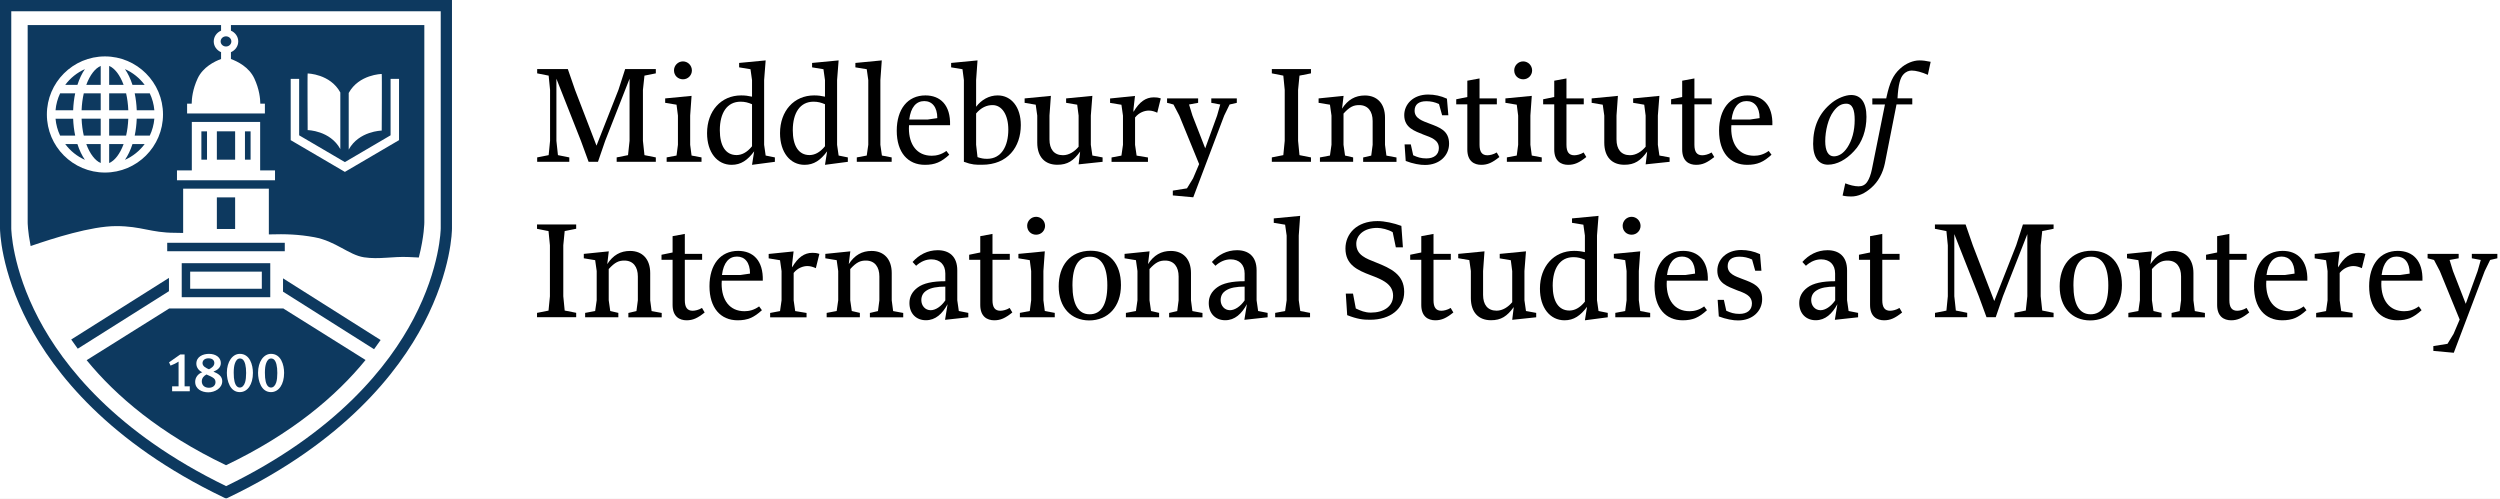
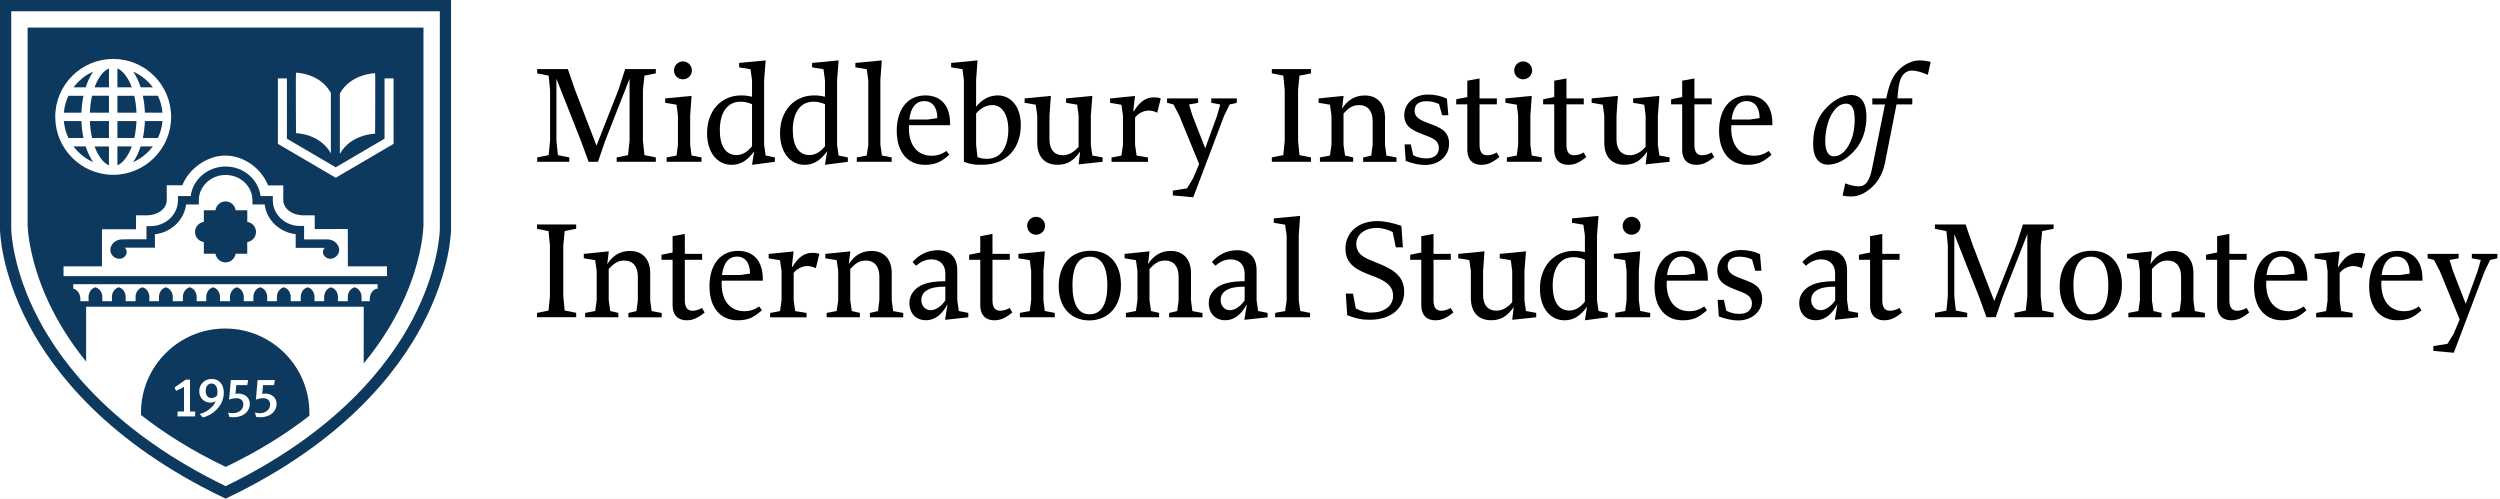
<svg xmlns="http://www.w3.org/2000/svg" width="361" height="72" viewBox="0 0 361 72" fill="none">
  <g id="miis-logo">
    <rect width="361" height="72" fill="white" />
-     <g id="Group 3">
-       <g id="Group">
-         <g id="Group 68">
-           <mask id="mask0" mask-type="alpha" maskUnits="userSpaceOnUse" x="0" y="0" width="66" height="72">
-             <path id="Clip 67" fill-rule="evenodd" clip-rule="evenodd" d="M0 0H65.267V72H0V0Z" fill="white" />
-           </mask>
-           <g mask="url(#mask0)">
-             <path id="Fill 66" fill-rule="evenodd" clip-rule="evenodd" d="M1.627 1.627V32.982C1.627 33.035 1.702 38.662 5.586 46.04C9.147 52.809 16.731 62.47 32.652 70.196C48.585 62.468 56.159 52.806 59.709 46.038C63.581 38.662 63.641 33.036 63.641 32.981V1.627H1.627ZM32.652 72L32.3 71.831C15.682 63.861 7.791 53.766 4.095 46.701C0.062 38.989 0 33.225 0 32.984V0H65.267V32.982C65.267 33.222 65.222 38.986 61.201 46.698C57.517 53.762 49.634 63.857 33.003 71.831L32.652 72Z" fill="#0D395F" />
-           </g>
-         </g>
-         <path id="Fill 69" fill-rule="evenodd" clip-rule="evenodd" d="M20.892 12.258C20.157 11.273 19.181 10.482 18.046 9.98C18.48 10.608 18.846 11.38 19.129 12.258H20.892Z" fill="#0D395F" />
-         <path id="Fill 71" fill-rule="evenodd" clip-rule="evenodd" d="M15.763 9.518V12.258H17.849C17.323 10.824 16.558 9.852 15.763 9.518Z" fill="#0D395F" />
-         <path id="Fill 73" fill-rule="evenodd" clip-rule="evenodd" d="M11.782 15.921H14.544V13.478H12.098C11.928 14.214 11.817 15.033 11.782 15.921Z" fill="#0D395F" />
-         <path id="Fill 75" fill-rule="evenodd" clip-rule="evenodd" d="M12.458 12.258H14.544V9.518C13.75 9.853 12.985 10.825 12.458 12.258Z" fill="#0D395F" />
-         <path id="Fill 77" fill-rule="evenodd" clip-rule="evenodd" d="M12.098 19.584H14.544V17.14H11.782C11.817 18.028 11.928 18.847 12.098 19.584Z" fill="#0D395F" />
-         <path id="Fill 79" fill-rule="evenodd" clip-rule="evenodd" d="M14.544 23.543V20.804H12.458C12.985 22.237 13.75 23.209 14.544 23.543Z" fill="#0D395F" />
-         <path id="Fill 81" fill-rule="evenodd" clip-rule="evenodd" d="M10.562 17.141H8.02C8.094 18.009 8.325 18.83 8.682 19.584H10.857C10.696 18.82 10.595 18.001 10.562 17.141Z" fill="#0D395F" />
-         <path id="Fill 83" fill-rule="evenodd" clip-rule="evenodd" d="M18.209 13.478H15.764V15.92H18.526C18.49 15.034 18.38 14.215 18.209 13.478Z" fill="#0D395F" />
-         <path id="Fill 85" fill-rule="evenodd" clip-rule="evenodd" d="M10.856 13.478H8.682C8.325 14.23 8.093 15.053 8.02 15.92H10.563C10.595 15.061 10.695 14.242 10.856 13.478Z" fill="#0D395F" />
-         <path id="Fill 87" fill-rule="evenodd" clip-rule="evenodd" d="M9.417 20.804C10.15 21.787 11.127 22.577 12.262 23.08C11.827 22.452 11.461 21.68 11.178 20.804H9.417Z" fill="#0D395F" />
-         <path id="Fill 89" fill-rule="evenodd" clip-rule="evenodd" d="M19.745 15.921H22.288C22.214 15.053 21.983 14.231 21.626 13.478H19.451C19.612 14.241 19.712 15.06 19.745 15.921Z" fill="#0D395F" />
-         <path id="Fill 91" fill-rule="evenodd" clip-rule="evenodd" d="M12.261 9.981C11.127 10.484 10.15 11.274 9.416 12.258H11.179C11.461 11.38 11.827 10.61 12.261 9.981Z" fill="#0D395F" />
-         <path id="Fill 93" fill-rule="evenodd" clip-rule="evenodd" d="M19.45 19.584H21.626C21.982 18.831 22.215 18.009 22.288 17.14H19.745C19.711 18.001 19.611 18.82 19.45 19.584Z" fill="#0D395F" />
-         <path id="Fill 95" fill-rule="evenodd" clip-rule="evenodd" d="M57.62 20.237L49.801 24.822L41.977 20.237V11.384H43.197V19.538L49.801 23.408L56.4 19.538V11.384H57.62V20.237ZM44.427 10.61C44.427 10.61 47.681 10.663 49.143 13.354V21.53C47.681 18.839 44.427 18.787 44.427 18.787C44.427 18.787 44.381 10.557 44.427 10.61ZM50.354 13.424C51.831 10.734 55.12 10.681 55.12 10.681C55.168 10.628 55.12 18.857 55.12 18.857C55.12 18.857 51.831 18.909 50.354 21.6V13.424ZM39.712 26.028H25.556V24.605H27.699V17.609H37.566V24.605H39.712V26.028ZM15.154 24.916C10.53 24.916 6.769 21.154 6.769 16.531C6.769 11.907 10.53 8.145 15.154 8.145C19.777 8.145 23.539 11.907 23.539 16.531C23.539 21.154 19.777 24.916 15.154 24.916ZM33.346 3.615V4.427C33.965 4.694 34.403 5.284 34.403 5.982C34.403 6.677 33.965 7.269 33.346 7.534V8.521C34.277 8.862 35.96 9.677 36.728 11.335C37.448 12.886 37.58 14.229 37.588 14.965H38.251V16.388H27.017V14.965H27.68C27.687 14.229 27.818 12.886 28.538 11.335C29.307 9.681 30.989 8.862 31.922 8.52V7.533C31.301 7.268 30.864 6.677 30.864 5.982C30.864 5.284 31.301 4.695 31.922 4.428V3.615H3.995V32.113C3.995 32.113 4 33.395 4.424 35.529C4.472 35.512 4.522 35.495 4.571 35.478C7.625 34.436 13.135 32.649 16.783 32.649C20.432 32.649 21.771 33.617 25.273 33.617C25.675 33.617 26.064 33.625 26.447 33.64V27.24H38.821V33.849C41.299 33.774 43.145 33.847 45.377 34.25C48.468 34.809 50.367 36.819 52.563 37.154C54.76 37.489 56.695 37.005 59.042 37.117C59.646 37.145 60.086 37.166 60.477 37.185C61.27 34.073 61.273 32.113 61.273 32.113V3.615H33.346Z" fill="#0D395F" />
-         <path id="Fill 97" fill-rule="evenodd" clip-rule="evenodd" d="M18.526 17.141H15.763V19.584H18.209C18.38 18.847 18.49 18.028 18.526 17.141Z" fill="#0D395F" />
-         <path id="Fill 99" fill-rule="evenodd" clip-rule="evenodd" d="M15.763 23.543C16.558 23.208 17.323 22.237 17.849 20.803H15.763V23.543Z" fill="#0D395F" />
-         <path id="Fill 101" fill-rule="evenodd" clip-rule="evenodd" d="M18.045 23.081C19.18 22.578 20.157 21.787 20.892 20.804H19.129C18.845 21.681 18.48 22.452 18.045 23.081Z" fill="#0D395F" />
-         <path id="Fill 103" fill-rule="evenodd" clip-rule="evenodd" d="M31.314 33.066H33.953V28.502H31.314V33.066Z" fill="#0D395F" />
-         <path id="Fill 105" fill-rule="evenodd" clip-rule="evenodd" d="M30.853 54.611C30.651 54.45 30.338 54.289 29.815 54.072C29.422 54.282 29.14 54.603 29.14 55.069C29.14 55.632 29.542 55.994 30.17 55.994C30.732 55.994 31.118 55.664 31.118 55.191C31.118 54.941 31.03 54.747 30.853 54.611Z" fill="#0D395F" />
-         <path id="Fill 106" fill-rule="evenodd" clip-rule="evenodd" d="M30.177 53.325C30.53 53.147 30.95 52.867 30.95 52.423C30.95 51.997 30.636 51.741 30.097 51.741C29.582 51.741 29.244 52.022 29.244 52.439C29.244 52.906 29.8 53.172 30.177 53.325Z" fill="#0D395F" />
-         <path id="Fill 107" fill-rule="evenodd" clip-rule="evenodd" d="M33.934 52.44C33.804 52.785 33.749 53.243 33.749 53.814C33.749 54.354 33.788 54.773 33.861 55.07C34.006 55.697 34.295 55.962 34.632 55.962C34.971 55.962 35.243 55.673 35.389 55.206C35.493 54.861 35.541 54.403 35.541 53.863C35.541 53.34 35.502 52.978 35.421 52.632C35.268 52.005 34.995 51.765 34.641 51.765C34.327 51.765 34.086 52.014 33.934 52.44Z" fill="#0D395F" />
-         <path id="Fill 108" fill-rule="evenodd" clip-rule="evenodd" d="M39.127 56.622C37.712 56.622 37.262 54.972 37.262 53.823C37.262 52.239 38.067 51.097 39.136 51.097C40.577 51.097 41.025 52.681 41.025 53.846C41.025 55.512 40.254 56.622 39.127 56.622ZM34.625 56.622C33.209 56.622 32.759 54.972 32.759 53.823C32.759 52.239 33.563 51.097 34.632 51.097C36.072 51.097 36.523 52.681 36.523 53.846C36.523 55.512 35.751 56.622 34.625 56.622ZM30.08 56.653C29.157 56.653 28.182 56.195 28.182 55.134C28.182 54.483 28.618 53.96 29.213 53.751C28.721 53.55 28.352 53.059 28.352 52.52C28.352 51.498 29.301 51.097 30.177 51.097C31.191 51.097 31.89 51.636 31.89 52.424C31.89 53.082 31.375 53.454 30.82 53.662C31.601 53.983 32.092 54.369 32.092 55.038C32.092 56.075 31.005 56.653 30.08 56.653ZM27.403 56.501H24.854V55.786H25.786V52.214C25.706 52.263 25.456 52.424 25.239 52.528C25.022 52.632 24.725 52.761 24.628 52.793L24.411 52.32L26.028 51.184H26.656V55.786H27.403V56.501ZM40.869 44.519V44.547H24.427L12.512 52.01C16.757 57.202 23.112 62.614 32.639 67.177C42.188 62.605 48.548 57.183 52.787 51.984L40.869 44.519Z" fill="#0D395F" />
-         <path id="Fill 109" fill-rule="evenodd" clip-rule="evenodd" d="M39.144 51.765C38.83 51.765 38.589 52.014 38.436 52.44C38.307 52.785 38.252 53.243 38.252 53.814C38.252 54.354 38.291 54.773 38.364 55.07C38.508 55.697 38.797 55.962 39.136 55.962C39.474 55.962 39.747 55.673 39.892 55.206C39.997 54.861 40.044 54.403 40.044 53.863C40.044 53.34 40.005 52.978 39.924 52.632C39.771 52.005 39.497 51.765 39.144 51.765Z" fill="#0D395F" />
-         <path id="Fill 110" fill-rule="evenodd" clip-rule="evenodd" d="M24.145 36.278H41.122V35.058H24.145V36.278Z" fill="#0D395F" />
-         <path id="Fill 111" fill-rule="evenodd" clip-rule="evenodd" d="M27.461 41.696H37.807V39.224H27.461V41.696ZM26.241 42.916H39.026V38.005H26.241V42.916Z" fill="#0D395F" />
-         <path id="Fill 112" fill-rule="evenodd" clip-rule="evenodd" d="M31.314 23.058H33.953V18.963H31.314V23.058Z" fill="#0D395F" />
-         <path id="Fill 113" fill-rule="evenodd" clip-rule="evenodd" d="M29.08 23.056H29.893V18.969H29.08V23.056Z" fill="#0D395F" />
-         <path id="Fill 114" fill-rule="evenodd" clip-rule="evenodd" d="M35.372 23.056H36.186V18.969H35.372V23.056Z" fill="#0D395F" />
-         <path id="Fill 115" fill-rule="evenodd" clip-rule="evenodd" d="M33.409 5.982C33.409 6.386 33.062 6.715 32.635 6.715C32.206 6.715 31.86 6.386 31.86 5.982C31.86 5.575 32.206 5.247 32.635 5.247C33.062 5.247 33.409 5.575 33.409 5.982Z" fill="#0D395F" />
-         <path id="Fill 116" fill-rule="evenodd" clip-rule="evenodd" d="M24.398 40.126L10.284 49.026C10.584 49.465 10.899 49.907 11.229 50.352L24.398 42.048V40.126Z" fill="#0D395F" />
-         <path id="Fill 117" fill-rule="evenodd" clip-rule="evenodd" d="M40.868 42.117L54.014 50.426C54.345 49.98 54.66 49.539 54.961 49.099L40.868 40.193V42.117Z" fill="#0D395F" />
-       </g>
-     </g>
-     <g id="Group_2">
+     <g id="Group">
      <path id="Vector" d="M117.315 36.507C116.147 36.507 115.231 37.153 114.382 38.6C114.382 38.581 114.372 38.552 114.372 38.533V38.291C114.382 38.185 114.392 38.079 114.401 37.983C114.43 37.751 114.449 37.529 114.478 37.298C114.517 36.97 114.556 36.632 114.594 36.304L110.996 36.671V37.307L112.636 37.578L112.858 39.15V43.366L112.636 44.919L111.208 45.19V45.826H116.466V45.19L114.826 44.919L114.604 43.366C114.604 43.202 114.604 43.038 114.604 42.874C114.604 42.43 114.604 41.986 114.604 41.543C114.604 41.051 114.604 40.559 114.604 40.067C114.604 39.931 114.604 39.796 114.604 39.661C114.604 39.603 114.604 39.546 114.604 39.497C114.604 39.468 114.604 39.44 114.604 39.41C115.192 38.677 115.993 38.417 116.601 38.417C117.035 38.417 117.459 38.562 117.807 38.726L118.318 36.661C117.884 36.526 117.681 36.507 117.315 36.507Z" fill="black" />
      <path id="Vector_2" d="M340.56 36.507C339.393 36.507 338.476 37.153 337.627 38.6C337.627 38.581 337.618 38.552 337.618 38.533V38.291C337.627 38.185 337.637 38.079 337.647 37.983C337.676 37.751 337.695 37.529 337.724 37.298C337.762 36.97 337.801 36.632 337.84 36.304L334.241 36.671V37.307L335.881 37.578L336.103 39.15V43.366L335.881 44.919L334.453 45.19V45.826H339.711V45.19L338.071 44.919L337.849 43.366C337.849 43.202 337.849 43.038 337.849 42.874C337.849 42.43 337.849 41.986 337.849 41.543C337.849 41.051 337.849 40.559 337.849 40.067C337.849 39.931 337.849 39.796 337.849 39.661C337.849 39.603 337.849 39.546 337.849 39.497C337.849 39.468 337.849 39.44 337.849 39.41C338.438 38.677 339.238 38.417 339.846 38.417C340.28 38.417 340.705 38.562 341.052 38.726L341.563 36.661C341.129 36.526 340.927 36.507 340.56 36.507Z" fill="black" />
-       <g id="Group_3">
+       <g id="Group_2">
        <path id="Vector_3" d="M77.567 22.73L79.226 22.402L79.429 20.337V12.986L79.226 10.921L77.567 10.593V9.976H81.995L83.037 12.986L86.134 21.032L89.308 12.966L90.272 9.976H94.701V10.593L93.061 10.921L92.839 12.986V20.337L93.061 22.402L94.701 22.73V23.367H89.047V22.73L90.687 22.402L90.909 20.337V11.365L87.388 20.337L86.346 23.367H84.995L83.886 20.337L80.345 11.365V20.337L80.567 22.402L82.207 22.73V23.367H77.567V22.73Z" fill="black" />
        <path id="Vector_4" d="M96.254 22.73L97.692 22.46L97.894 20.907V16.691L97.692 15.118L96.051 14.848V14.211L99.862 13.844L99.66 16.691V20.907L99.862 22.46L101.3 22.73V23.367H96.264V22.73H96.254ZM97.325 10.159C97.325 9.464 97.894 8.866 98.618 8.866C99.312 8.866 99.91 9.435 99.91 10.178C99.91 10.834 99.38 11.452 98.618 11.452C97.913 11.442 97.325 10.931 97.325 10.159Z" fill="black" />
        <path id="Vector_5" d="M102.1 19.228C102.1 16.034 104.107 13.777 107.021 13.777C107.59 13.777 108.043 13.835 108.593 13.96V11.568L108.371 9.995L106.731 9.725V9.088L110.561 8.722L110.34 11.568V20.907L110.561 22.46L111.893 22.73V23.367L108.593 23.801L108.902 21.852C107.957 23.125 107.001 23.801 105.641 23.801C103.577 23.801 102.1 22.016 102.1 19.228ZM108.593 21.119V15.05C108.024 14.809 107.571 14.684 106.934 14.684C105.004 14.684 103.943 16.285 103.943 18.803C103.943 21.032 104.763 22.392 106.365 22.392C107.079 22.383 107.841 22.055 108.593 21.119Z" fill="black" />
        <path id="Vector_6" d="M112.636 19.228C112.636 16.034 114.642 13.777 117.556 13.777C118.125 13.777 118.579 13.835 119.128 13.96V11.568L118.907 9.995L117.266 9.725V9.088L121.097 8.722L120.875 11.568V20.907L121.097 22.46L122.428 22.73V23.367L119.128 23.801L119.437 21.852C118.492 23.125 117.537 23.801 116.176 23.801C114.112 23.801 112.636 22.016 112.636 19.228ZM119.128 21.119V15.05C118.559 14.809 118.106 14.684 117.469 14.684C115.54 14.684 114.478 16.285 114.478 18.803C114.478 21.032 115.298 22.392 116.9 22.392C117.614 22.383 118.366 22.055 119.128 21.119Z" fill="black" />
        <path id="Vector_7" d="M123.721 22.73L125.158 22.46L125.38 20.907V11.568L125.158 9.995L123.518 9.725V9.088L127.329 8.722L127.126 11.568V20.907L127.348 22.46L128.757 22.73V23.367H123.721V22.73Z" fill="black" />
        <path id="Vector_8" d="M129.49 18.881C129.49 15.764 131.063 13.777 133.629 13.777C135.78 13.777 137.276 15.166 137.189 18.08H131.265C131.265 18.08 131.246 18.369 131.246 18.533C131.246 20.849 132.375 22.489 134.545 22.489C135.201 22.489 135.935 22.325 136.658 21.794L137.073 22.344C135.906 23.405 135.028 23.801 133.552 23.801C131.111 23.801 129.49 22.035 129.49 18.881ZM133.957 17.26L135.346 17.057C135.346 15.436 134.584 14.597 133.465 14.597C132.317 14.597 131.516 15.456 131.294 17.26H133.957Z" fill="black" />
        <path id="Vector_9" d="M139.186 23.367V11.568L138.983 9.995L137.343 9.725V9.088L141.154 8.722L140.951 11.568V15.417C141.714 14.414 142.813 13.777 144.068 13.777C146.036 13.777 147.406 15.456 147.406 18.06C147.406 21.235 145.505 23.791 141.81 23.791C140.951 23.801 140.353 23.801 139.186 23.367ZM145.601 18.716C145.601 16.604 144.704 15.176 143.325 15.176C142.485 15.176 141.685 15.523 140.951 16.382V20.907L141.154 22.691C141.646 22.855 141.993 22.933 142.524 22.933C144.637 22.942 145.601 21.051 145.601 18.716Z" fill="black" />
        <path id="Vector_10" d="M149.779 20.598V16.691L149.557 15.118L147.956 14.848V14.211L151.747 13.844L151.544 16.691V20.135C151.544 21.543 152.201 22.412 153.493 22.412C154.371 22.412 155.172 21.881 155.751 21.186V16.691L155.548 15.118L153.947 14.848V14.211L157.738 13.844L157.516 16.691V20.907L157.738 22.46L159.214 22.73V23.367L155.751 23.733L155.973 21.89C155.008 23.222 154.149 23.791 152.693 23.791C150.879 23.801 149.779 22.653 149.779 20.598Z" fill="black" />
        <path id="Vector_11" d="M169.354 28.219V27.525L171.399 27.197L172.277 25.759L173.155 23.695L170.29 16.691L169.45 15.089L168.524 14.848V14.211H173.01V14.848L171.698 15.089L172.19 16.691L174.033 21.418L175.75 16.691L176.204 15.089L174.911 14.848V14.211H178.596V14.848L177.554 15.089L176.773 16.691L172.306 28.489L169.354 28.219Z" fill="black" />
        <path id="Vector_12" d="M166.614 14.057C165.447 14.057 164.53 14.703 163.681 16.15C163.681 16.131 163.671 16.102 163.671 16.083V15.841C163.681 15.735 163.691 15.629 163.7 15.533C163.729 15.301 163.749 15.079 163.778 14.848C163.816 14.52 163.855 14.182 163.893 13.854L160.295 14.221V14.857L161.935 15.127L162.157 16.7V20.916L161.935 22.469L160.507 22.739V23.376H165.765V22.739L164.125 22.469L163.903 20.916C163.903 20.752 163.903 20.588 163.903 20.424C163.903 19.98 163.903 19.537 163.903 19.093C163.903 18.601 163.903 18.109 163.903 17.617C163.903 17.482 163.903 17.346 163.903 17.211C163.903 17.154 163.903 17.096 163.903 17.047C163.903 17.018 163.903 16.989 163.903 16.961C164.492 16.227 165.292 15.967 165.9 15.967C166.334 15.967 166.759 16.112 167.106 16.276L167.617 14.211C167.193 14.076 166.981 14.057 166.614 14.057Z" fill="black" />
      </g>
      <path id="Vector_13" d="M183.652 22.73L185.311 22.402L185.514 20.337V12.986L185.311 10.921L183.652 10.593V9.976H189.305V10.593L187.646 10.921L187.443 12.986V20.337L187.646 22.402L189.305 22.73V23.367H183.652V22.73Z" fill="black" />
      <path id="Vector_14" d="M190.608 22.73L192.045 22.46L192.267 20.907V16.691L192.045 15.118L190.405 14.848V14.211L194.013 13.844L193.791 15.687C194.631 14.394 195.692 13.787 197.091 13.787C198.856 13.787 199.995 14.954 199.995 16.98V20.916L200.197 22.469L201.654 22.739V23.376H196.84V22.739L198.007 22.469L198.21 20.916V17.472C198.21 16.102 197.554 15.176 196.261 15.176C195.48 15.176 194.91 15.398 194.003 16.401V20.907L194.225 22.46L195.393 22.73V23.367H190.598V22.73H190.608Z" fill="black" />
      <path id="Vector_15" d="M202.985 23.241L202.821 20.849H203.719L204.066 22.421C204.703 22.711 205.195 22.875 205.967 22.875C207.076 22.875 207.771 22.325 207.771 21.379C207.771 20.192 206.642 19.845 205.581 19.45C204.288 18.919 202.773 18.466 202.773 16.623C202.773 15.07 204.047 13.652 206.217 13.652C207.144 13.652 208.041 13.835 208.938 14.25L209.141 16.642H208.243L207.79 15.021C207.211 14.751 206.623 14.616 205.967 14.616C204.886 14.616 204.269 15.07 204.269 15.986C204.269 17.115 205.417 17.462 206.42 17.848C207.877 18.398 209.247 18.852 209.247 20.752C209.247 22.469 207.857 23.82 205.783 23.82C205.118 23.839 203.969 23.637 202.985 23.241Z" fill="black" />
      <path id="Vector_16" d="M211.881 21.582V15.07H210.279V14.336L211.881 14.008V11.654L213.646 11.326V14.211H216.145V15.07H213.646V20.907C213.646 21.948 214.013 22.421 214.775 22.421C215.103 22.421 215.653 22.315 216.125 22.016L216.511 22.672C215.489 23.492 214.813 23.801 213.887 23.801C212.884 23.801 211.881 23.289 211.881 21.582Z" fill="black" />
      <path id="Vector_17" d="M217.582 22.73L219.02 22.46L219.222 20.907V16.691L219.02 15.118L217.38 14.848V14.211L221.19 13.844L220.988 16.691V20.907L221.19 22.46L222.628 22.73V23.367H217.592V22.73H217.582ZM218.653 10.159C218.653 9.464 219.222 8.866 219.946 8.866C220.641 8.866 221.239 9.435 221.239 10.178C221.239 10.834 220.708 11.452 219.946 11.452C219.242 11.442 218.653 10.931 218.653 10.159Z" fill="black" />
      <path id="Vector_18" d="M224.432 21.582V15.07H222.83V14.336L224.432 14.008V11.654L226.197 11.326V14.211H228.696V15.07H226.197V20.907C226.197 21.948 226.564 22.421 227.326 22.421C227.654 22.421 228.204 22.315 228.677 22.016L229.063 22.672C228.04 23.492 227.365 23.801 226.439 23.801C225.435 23.801 224.432 23.289 224.432 21.582Z" fill="black" />
      <path id="Vector_19" d="M231.658 20.598V16.691L231.436 15.118L229.835 14.848V14.211L233.626 13.844L233.424 16.691V20.135C233.424 21.543 234.08 22.412 235.372 22.412C236.25 22.412 237.051 21.881 237.63 21.186V16.691L237.427 15.118L235.826 14.848V14.211L239.617 13.844L239.395 16.691V20.907L239.617 22.46L241.093 22.73V23.367L237.63 23.733L237.852 21.89C236.887 23.222 236.028 23.791 234.572 23.791C232.758 23.801 231.658 22.653 231.658 20.598Z" fill="black" />
      <path id="Vector_20" d="M242.907 21.582V15.07H241.306V14.336L242.907 14.008V11.654L244.673 11.326V14.211H247.171V15.07H244.673V20.907C244.673 21.948 245.039 22.421 245.801 22.421C246.129 22.421 246.679 22.315 247.152 22.016L247.538 22.672C246.515 23.492 245.84 23.801 244.914 23.801C243.911 23.801 242.907 23.289 242.907 21.582Z" fill="black" />
      <path id="Vector_21" d="M248.233 18.881C248.233 15.764 249.805 13.777 252.371 13.777C254.523 13.777 256.018 15.166 255.931 18.08H250.008C250.008 18.08 249.989 18.369 249.989 18.533C249.989 20.849 251.117 22.489 253.288 22.489C253.944 22.489 254.677 22.325 255.401 21.794L255.806 22.344C254.639 23.405 253.761 23.801 252.285 23.801C249.853 23.801 248.233 22.035 248.233 18.881ZM252.7 17.26L254.089 17.057C254.089 15.436 253.327 14.597 252.207 14.597C251.059 14.597 250.259 15.456 250.037 17.26H252.7Z" fill="black" />
      <path id="Vector_22" d="M261.816 20.791C261.816 18.331 262.636 16.324 264.556 14.809C265.338 14.192 266.467 13.719 267.306 13.719C268.695 13.719 269.515 14.761 269.515 16.874C269.515 18.755 268.917 20.578 267.711 21.833C266.582 23.058 265.251 23.781 263.958 23.781C262.656 23.781 261.816 22.778 261.816 20.791ZM266.756 21.302C267.431 20.279 267.817 18.909 267.817 17.308C267.817 15.87 267.508 14.973 266.592 14.973C265.897 14.973 265.318 15.301 264.73 16.121C263.997 17.105 263.563 18.89 263.563 20.386C263.563 21.755 263.977 22.576 264.817 22.576C265.54 22.566 266.196 22.141 266.756 21.302Z" fill="black" />
      <path id="Vector_23" d="M266.071 28.239L266.457 26.473C267.094 26.724 267.788 26.907 268.386 26.907C268.917 26.907 269.332 26.705 269.631 26.251C269.92 25.817 270.142 25.229 270.306 24.428L272.188 15.089H270.364V14.211H272.371L272.429 13.941C272.863 11.992 273.326 10.873 274.358 9.927C275.217 9.127 276.307 8.722 277.146 8.722C277.658 8.722 278.073 8.779 278.787 8.924L278.381 10.805C277.523 10.419 276.645 10.188 276.066 10.188C275.68 10.188 275.246 10.313 274.841 10.757C274.387 11.249 274.107 12.233 274.001 14.201H276.133V15.079H273.857L272.178 23.579C271.889 24.987 271.213 26.242 270.229 27.1C269.284 27.94 268.329 28.374 267.296 28.374C267.055 28.383 266.438 28.345 266.071 28.239Z" fill="black" />
      <path id="Vector_24" d="M77.547 45.18L79.207 44.852L79.409 42.787V35.436L79.207 33.371L77.547 33.043V32.416H83.201V33.033L81.541 33.361L81.339 35.426V42.778L81.541 44.842L83.201 45.17V45.807H77.547V45.18Z" fill="black" />
      <path id="Vector_25" d="M84.503 45.18L85.941 44.91L86.163 43.356V39.14L85.941 37.568L84.301 37.298V36.661L87.909 36.294L87.687 38.137C88.526 36.844 89.588 36.236 90.986 36.236C92.752 36.236 93.89 37.404 93.89 39.43V43.366L94.093 44.919L95.55 45.189V45.826H90.736V45.189L91.903 44.919L92.106 43.366V39.922C92.106 38.552 91.45 37.626 90.157 37.626C89.375 37.626 88.806 37.848 87.899 38.851V43.356L88.121 44.91L89.288 45.18V45.816H84.494V45.18H84.503Z" fill="black" />
      <path id="Vector_26" d="M97.122 44.032V37.52H95.521V36.786L97.122 36.458V34.104L98.888 33.776V36.661H101.387V37.52H98.888V43.356C98.888 44.398 99.254 44.871 100.017 44.871C100.345 44.871 100.895 44.765 101.367 44.466L101.753 45.122C100.731 45.942 100.055 46.251 99.129 46.251C98.126 46.241 97.122 45.73 97.122 44.032Z" fill="black" />
      <path id="Vector_27" d="M102.448 41.33C102.448 38.214 104.02 36.227 106.587 36.227C108.738 36.227 110.233 37.616 110.147 40.53H104.223C104.223 40.53 104.204 40.819 104.204 40.983C104.204 43.298 105.332 44.939 107.503 44.939C108.159 44.939 108.892 44.775 109.616 44.244L110.021 44.794C108.854 45.855 107.976 46.251 106.5 46.251C104.069 46.241 102.448 44.485 102.448 41.33ZM106.915 39.71L108.304 39.507C108.304 37.886 107.542 37.047 106.423 37.047C105.274 37.047 104.474 37.906 104.252 39.71H106.915Z" fill="black" />
      <path id="Vector_28" d="M119.379 45.18L120.817 44.91L121.039 43.356V39.14L120.817 37.568L119.177 37.298V36.661L122.785 36.294L122.563 38.137C123.402 36.844 124.464 36.236 125.863 36.236C127.628 36.236 128.766 37.404 128.766 39.43V43.366L128.969 44.919L130.426 45.189V45.826H125.612V45.189L126.779 44.919L126.982 43.366V39.922C126.982 38.552 126.326 37.626 125.033 37.626C124.251 37.626 123.682 37.848 122.775 38.851V43.356L122.997 44.91L124.165 45.18V45.816H119.37V45.18H119.379Z" fill="black" />
      <path id="Vector_29" d="M131.323 43.762C131.323 42.864 131.709 42.102 132.529 41.504C133.33 40.906 134.642 40.607 136.504 40.607V39.497C136.504 38.205 135.722 37.452 134.478 37.452C133.716 37.452 132.963 37.761 132.288 38.378L131.776 37.828C132.703 36.786 133.947 36.13 135.404 36.13C137.044 36.13 138.231 37.008 138.231 39.034V43.356L138.453 44.91L139.823 45.18V45.816L136.465 46.183L136.832 43.926C136.07 45.315 135.095 46.241 133.696 46.241C132.346 46.241 131.323 45.325 131.323 43.762ZM136.504 43.376V41.388C135.298 41.388 134.439 41.552 133.88 41.9C133.33 42.208 133.04 42.7 133.04 43.337C133.04 44.138 133.59 44.794 134.391 44.794C135.076 44.794 135.896 44.273 136.504 43.376Z" fill="black" />
      <path id="Vector_30" d="M141.55 44.032V37.52H139.948V36.786L141.55 36.458V34.104L143.315 33.776V36.661H145.814V37.52H143.315V43.356C143.315 44.398 143.682 44.871 144.444 44.871C144.772 44.871 145.322 44.765 145.794 44.466L146.18 45.122C145.158 45.942 144.482 46.251 143.556 46.251C142.553 46.241 141.55 45.73 141.55 44.032Z" fill="black" />
      <path id="Vector_31" d="M147.261 45.18L148.698 44.91L148.901 43.356V39.14L148.698 37.568L147.058 37.298V36.661L150.869 36.294L150.667 39.14V43.356L150.869 44.91L152.307 45.18V45.816H147.271V45.18H147.261ZM148.322 32.599C148.322 31.905 148.891 31.307 149.615 31.307C150.31 31.307 150.908 31.876 150.908 32.619C150.908 33.275 150.377 33.892 149.615 33.892C148.92 33.892 148.322 33.381 148.322 32.599Z" fill="black" />
      <path id="Vector_32" d="M152.876 41.35C152.876 38.398 154.477 36.208 157.507 36.208C160.131 36.208 161.867 37.973 161.867 41.166C161.867 44.283 160.005 46.27 157.275 46.27C154.661 46.26 152.876 44.398 152.876 41.35ZM159.899 41.186C159.899 38.465 159.021 37.066 157.401 37.066C155.76 37.066 154.863 38.359 154.863 41.205C154.863 43.993 155.741 45.382 157.343 45.382C158.983 45.382 159.899 44.032 159.899 41.186Z" fill="black" />
      <path id="Vector_33" d="M162.591 45.18L164.028 44.91L164.25 43.356V39.14L164.028 37.568L162.388 37.298V36.661L165.996 36.294L165.775 38.137C166.614 36.844 167.675 36.236 169.074 36.236C170.84 36.236 171.978 37.404 171.978 39.43V43.366L172.181 44.919L173.637 45.189V45.826H168.823V45.189L169.991 44.919L170.193 43.366V39.922C170.193 38.552 169.537 37.626 168.244 37.626C167.463 37.626 166.894 37.848 165.987 38.851V43.356L166.209 44.91L167.376 45.18V45.816H162.581V45.18H162.591Z" fill="black" />
      <path id="Vector_34" d="M174.544 43.762C174.544 42.864 174.93 42.102 175.75 41.504C176.551 40.906 177.863 40.607 179.725 40.607V39.497C179.725 38.205 178.944 37.452 177.699 37.452C176.937 37.452 176.184 37.761 175.509 38.378L174.998 37.828C175.924 36.786 177.168 36.13 178.625 36.13C180.265 36.13 181.452 37.008 181.452 39.034V43.356L181.674 44.91L183.044 45.18V45.816L179.686 46.183L180.053 43.926C179.291 45.315 178.317 46.241 176.918 46.241C175.567 46.241 174.544 45.325 174.544 43.762ZM179.725 43.376V41.388C178.519 41.388 177.66 41.552 177.101 41.9C176.551 42.208 176.262 42.7 176.262 43.337C176.262 44.138 176.812 44.794 177.612 44.794C178.288 44.794 179.108 44.273 179.725 43.376Z" fill="black" />
      <path id="Vector_35" d="M184.134 45.18L185.571 44.91L185.793 43.356V34.017L185.571 32.445L183.931 32.175V31.538L187.742 31.172L187.54 34.017V43.356L187.761 44.91L189.17 45.18V45.816H184.134V45.18Z" fill="black" />
      <path id="Vector_36" d="M194.534 45.508L194.332 42.392H195.373L195.779 44.543C196.473 44.871 197.11 45.141 197.949 45.141C199.811 45.141 201.162 44.244 201.162 42.7C201.162 40.983 199.522 40.346 197.949 39.748C196.001 39.015 194.283 38.233 194.283 35.88C194.283 33.815 195.856 31.924 198.914 31.924C199.956 31.924 201.249 32.213 202.358 32.619L202.58 35.715H201.558L201.104 33.526C200.467 33.14 199.483 32.908 198.876 32.908C196.85 32.908 195.846 34.037 195.846 35.204C195.846 36.864 197.284 37.336 198.712 37.906C200.805 38.745 202.764 39.623 202.764 42.141C202.764 44.582 200.795 46.173 197.843 46.173C196.85 46.183 195.991 46.077 194.534 45.508Z" fill="black" />
      <path id="Vector_37" d="M205.233 44.032V37.52H203.632V36.786L205.233 36.458V34.104L206.999 33.776V36.661H209.498V37.52H206.999V43.356C206.999 44.398 207.365 44.871 208.128 44.871C208.456 44.871 209.006 44.765 209.478 44.466L209.864 45.122C208.842 45.942 208.166 46.251 207.24 46.251C206.237 46.241 205.233 45.73 205.233 44.032Z" fill="black" />
      <path id="Vector_38" d="M212.392 43.048V39.131L212.17 37.558L210.568 37.288V36.661L214.36 36.294L214.157 39.14V42.585C214.157 43.993 214.813 44.861 216.106 44.861C216.984 44.861 217.785 44.331 218.364 43.636V39.15L218.161 37.578L216.56 37.307V36.661L220.351 36.294L220.129 39.14V43.356L220.351 44.91L221.827 45.18V45.816L218.364 46.183L218.586 44.34C217.621 45.672 216.762 46.241 215.305 46.241C213.492 46.241 212.392 45.093 212.392 43.048Z" fill="black" />
      <path id="Vector_39" d="M222.367 41.678C222.367 38.484 224.374 36.227 227.288 36.227C227.857 36.227 228.31 36.285 228.86 36.41V34.017L228.638 32.445L226.998 32.175V31.538L230.828 31.172L230.606 34.017V43.356L230.828 44.91L232.16 45.18V45.816L228.86 46.251L229.169 44.302C228.224 45.575 227.268 46.251 225.908 46.251C223.844 46.241 222.367 44.466 222.367 41.678ZM228.86 43.559V37.5C228.281 37.259 227.838 37.134 227.201 37.134C225.271 37.134 224.21 38.735 224.21 41.253C224.21 43.482 225.03 44.842 226.632 44.842C227.346 44.833 228.098 44.505 228.86 43.559Z" fill="black" />
      <path id="Vector_40" d="M233.24 45.18L234.678 44.91L234.88 43.356V39.14L234.678 37.568L233.038 37.298V36.661L236.849 36.294L236.646 39.14V43.356L236.849 44.91L238.286 45.18V45.816H233.25V45.18H233.24ZM234.311 32.599C234.311 31.905 234.88 31.307 235.604 31.307C236.299 31.307 236.897 31.876 236.897 32.619C236.897 33.275 236.366 33.892 235.604 33.892C234.9 33.892 234.311 33.381 234.311 32.599Z" fill="black" />
      <path id="Vector_41" d="M238.913 41.33C238.913 38.214 240.486 36.227 243.052 36.227C245.203 36.227 246.699 37.616 246.612 40.53H240.688C240.688 40.53 240.669 40.819 240.669 40.983C240.669 43.298 241.798 44.939 243.968 44.939C244.624 44.939 245.358 44.775 246.081 44.244L246.486 44.794C245.319 45.855 244.441 46.251 242.965 46.251C240.534 46.241 238.913 44.485 238.913 41.33ZM243.38 39.71L244.769 39.507C244.769 37.886 244.007 37.047 242.888 37.047C241.74 37.047 240.939 37.906 240.717 39.71H243.38Z" fill="black" />
      <path id="Vector_42" d="M248.194 45.691L248.03 43.298H248.927L249.275 44.871C249.911 45.16 250.403 45.325 251.175 45.325C252.285 45.325 252.979 44.775 252.979 43.829C252.979 42.642 251.851 42.295 250.789 41.9C249.496 41.369 247.982 40.916 247.982 39.073C247.982 37.52 249.255 36.101 251.426 36.101C252.352 36.101 253.249 36.285 254.147 36.7L254.349 39.092H253.452L252.999 37.471C252.42 37.201 251.831 37.066 251.175 37.066C250.085 37.066 249.477 37.52 249.477 38.436C249.477 39.565 250.625 39.912 251.629 40.298C253.085 40.848 254.455 41.301 254.455 43.202C254.455 44.919 253.066 46.27 250.992 46.27C250.326 46.289 249.178 46.077 248.194 45.691Z" fill="black" />
      <path id="Vector_43" d="M259.81 43.762C259.81 42.864 260.196 42.102 261.016 41.504C261.816 40.906 263.128 40.607 264.99 40.607V39.497C264.99 38.205 264.209 37.452 262.964 37.452C262.202 37.452 261.45 37.761 260.774 38.378L260.263 37.828C261.18 36.786 262.434 36.13 263.891 36.13C265.531 36.13 266.717 37.008 266.717 39.034V43.356L266.939 44.91L268.309 45.18V45.816L264.952 46.183L265.318 43.926C264.556 45.315 263.582 46.241 262.183 46.241C260.842 46.241 259.81 45.325 259.81 43.762ZM265 43.376V41.388C263.794 41.388 262.936 41.552 262.376 41.9C261.826 42.208 261.537 42.7 261.537 43.337C261.537 44.138 262.087 44.794 262.887 44.794C263.563 44.794 264.383 44.273 265 43.376Z" fill="black" />
      <path id="Vector_44" d="M270.036 44.032V37.52H268.435V36.786L270.036 36.458V34.104L271.802 33.776V36.661H274.3V37.52H271.802V43.356C271.802 44.398 272.168 44.871 272.93 44.871C273.258 44.871 273.808 44.765 274.281 44.466L274.667 45.122C273.644 45.942 272.969 46.251 272.043 46.251C271.049 46.241 270.036 45.73 270.036 44.032Z" fill="black" />
      <path id="Vector_45" d="M279.404 45.18L281.063 44.852L281.266 42.787V35.436L281.063 33.371L279.404 33.043V32.416H283.832L284.874 35.426L287.971 43.472L291.145 35.407L292.11 32.416H296.538V33.033L294.898 33.361L294.676 35.426V42.778L294.898 44.842L296.538 45.17V45.807H290.885V45.17L292.525 44.842L292.747 42.778V33.805L289.225 42.778L288.183 45.807H286.852L285.743 42.778L282.202 33.805V42.778L282.424 44.842L284.064 45.17V45.807H279.414V45.18H279.404Z" fill="black" />
      <path id="Vector_46" d="M297.416 41.35C297.416 38.398 299.018 36.208 302.047 36.208C304.671 36.208 306.408 37.973 306.408 41.166C306.408 44.283 304.546 46.27 301.815 46.27C299.201 46.26 297.416 44.398 297.416 41.35ZM304.44 41.186C304.44 38.465 303.562 37.066 301.941 37.066C300.301 37.066 299.404 38.359 299.404 41.205C299.404 43.993 300.281 45.382 301.883 45.382C303.523 45.382 304.44 44.032 304.44 41.186Z" fill="black" />
      <path id="Vector_47" d="M307.343 45.18L308.781 44.91L309.003 43.356V39.14L308.781 37.568L307.141 37.298V36.661L310.749 36.294L310.527 38.137C311.367 36.844 312.428 36.236 313.827 36.236C315.592 36.236 316.731 37.404 316.731 39.43V43.366L316.933 44.919L318.39 45.189V45.826H313.576V45.189L314.743 44.919L314.946 43.366V39.922C314.946 38.552 314.29 37.626 312.997 37.626C312.216 37.626 311.646 37.848 310.739 38.851V43.356L310.961 44.91L312.129 45.18V45.816H307.334V45.18H307.343Z" fill="black" />
      <path id="Vector_48" d="M320.155 44.032V37.52H318.554V36.786L320.155 36.458V34.104L321.921 33.776V36.661H324.42V37.52H321.921V43.356C321.921 44.398 322.288 44.871 323.05 44.871C323.378 44.871 323.928 44.765 324.4 44.466L324.786 45.122C323.764 45.942 323.088 46.251 322.162 46.251C321.159 46.241 320.155 45.73 320.155 44.032Z" fill="black" />
      <path id="Vector_49" d="M325.481 41.33C325.481 38.214 327.054 36.227 329.62 36.227C331.771 36.227 333.267 37.616 333.18 40.53H327.256C327.256 40.53 327.237 40.819 327.237 40.983C327.237 43.298 328.366 44.939 330.536 44.939C331.192 44.939 331.926 44.775 332.649 44.244L333.054 44.794C331.887 45.855 331.009 46.251 329.533 46.251C327.102 46.241 325.481 44.485 325.481 41.33ZM329.948 39.71L331.337 39.507C331.337 37.886 330.575 37.047 329.456 37.047C328.308 37.047 327.507 37.906 327.285 39.71H329.948Z" fill="black" />
      <path id="Vector_50" d="M342.104 41.33C342.104 38.214 343.676 36.227 346.243 36.227C348.394 36.227 349.889 37.616 349.803 40.53H343.879C343.879 40.53 343.86 40.819 343.86 40.983C343.86 43.298 344.988 44.939 347.159 44.939C347.815 44.939 348.548 44.775 349.272 44.244L349.677 44.794C348.51 45.855 347.632 46.251 346.156 46.251C343.725 46.241 342.104 44.485 342.104 41.33ZM346.571 39.71L347.96 39.507C347.96 37.886 347.198 37.047 346.079 37.047C344.931 37.047 344.13 37.906 343.908 39.71H346.571Z" fill="black" />
      <path id="Vector_51" d="M351.375 50.669V49.975L353.42 49.647L354.298 48.209L355.176 46.145L352.311 39.14L351.472 37.539L350.545 37.298V36.661H355.032V37.298L353.719 37.539L354.211 39.14L356.054 43.868L357.771 39.14L358.225 37.539L356.932 37.298V36.661H360.618V37.298L359.576 37.539L358.794 39.14L354.327 50.939L351.375 50.669Z" fill="black" />
    </g>
+     <g id="Group_3">
+       <path id="Vector_52" d="M35.709 32.039V30.359H34.029C33.929 29.644 33.319 29.084 32.571 29.084C31.823 29.084 31.213 29.638 31.113 30.359H29.433V32.039C28.718 32.139 28.164 32.749 28.164 33.497C28.164 34.24 28.718 34.85 29.433 34.955V36.635H31.113C31.224 37.344 31.828 37.888 32.566 37.888C33.303 37.888 33.913 37.344 34.024 36.635H35.703V34.955C36.419 34.85 36.968 34.24 36.968 33.497C36.968 32.754 36.424 32.144 35.709 32.039Z" fill="#0D395F" />
+       <path id="Vector_53" d="M0 0V33.065C0 33.303 0.061 39.058 4.086 46.753C7.773 53.805 15.651 63.878 32.233 71.834L32.582 72L32.931 71.834C49.53 63.878 57.397 53.799 61.073 46.753C65.087 39.058 65.131 33.303 65.131 33.065V0H0ZM63.512 33.059C63.512 33.114 63.451 38.73 59.587 46.093C56.044 52.846 48.482 62.487 32.582 70.198C16.693 62.492 9.125 52.846 5.572 46.093C1.696 38.73 1.624 33.114 1.624 33.059V1.625H63.512V33.059Z" fill="#0D395F" />
+       <path id="Vector_54" d="M21.15 32.654V34.55L17.636 34.556V34.567C16.881 34.561 16.183 35.033 15.978 35.753C15.784 36.441 16.216 37.151 16.942 37.333C17.525 37.483 18.118 37.156 18.273 36.602C18.362 36.286 18.245 35.964 18.001 35.764L22.37 35.759V33.83C24.715 33.563 26.584 31.778 26.872 29.527H28.712V28.918C28.712 26.9 30.448 25.264 32.582 25.264C34.717 25.264 36.452 26.905 36.452 28.918V29.527H38.215C38.503 31.767 40.36 33.547 42.694 33.813L42.7 35.792H46.908C46.664 36.003 46.559 36.341 46.669 36.657C46.858 37.2 47.473 37.494 48.044 37.311C48.76 37.084 49.148 36.358 48.909 35.681C48.693 35.055 48.111 34.645 47.468 34.584V34.572H43.914L43.909 32.627H43.299C41.148 32.627 39.396 30.963 39.396 28.918V28.308H37.627C37.311 25.907 35.171 24.044 32.582 24.044C29.993 24.044 27.848 25.907 27.537 28.308H25.697V28.918C25.697 30.974 23.933 32.649 21.766 32.649H21.15V32.654Z" fill="#0D395F" />
+       <path id="Vector_55" d="M30.542 55.379C30.037 55.379 29.699 55.806 29.699 56.466C29.699 57.087 30.021 57.475 30.542 57.475C30.836 57.475 31.063 57.375 31.324 57.137C31.385 56.915 31.401 56.776 31.401 56.554C31.401 55.834 31.063 55.379 30.542 55.379Z" fill="#0D395F" />
+       <path id="Vector_56" d="M32.516 47.44C25.802 47.44 20.358 52.884 20.358 59.598C20.358 59.598 20.358 59.715 20.358 59.925C23.706 62.548 27.731 65.098 32.588 67.421C37.378 65.131 41.358 62.62 44.674 60.036C44.674 59.748 44.674 59.593 44.674 59.593C44.668 52.884 39.229 47.44 32.516 47.44ZM28.186 60.13H25.641V59.415H26.572V55.85C26.489 55.9 26.245 56.061 26.023 56.161C25.807 56.266 25.508 56.394 25.414 56.427L25.198 55.956L26.811 54.825H27.437V59.421H28.186V60.13ZM31.163 59.249C30.658 59.726 29.96 60.136 29.278 60.286L28.834 59.77C29.073 59.726 29.233 59.67 29.455 59.565C30.054 59.288 30.631 58.839 30.958 58.301C31.019 58.201 31.085 58.062 31.141 57.935C30.886 58.079 30.642 58.14 30.376 58.14C29.466 58.14 28.773 57.436 28.773 56.482C28.773 55.473 29.549 54.719 30.575 54.719C31.734 54.719 32.322 55.623 32.322 56.704C32.316 57.663 31.911 58.545 31.163 59.249ZM35.044 59.947C34.672 60.142 34.19 60.252 33.702 60.252C33.458 60.252 33.358 60.247 33.12 60.191L32.942 59.554C33.209 59.637 33.364 59.665 33.613 59.665C34.495 59.665 35.138 59.133 35.138 58.412C35.138 57.813 34.739 57.502 34.145 57.502C33.802 57.502 33.458 57.563 33.081 57.708L33.331 54.886H35.836L35.703 55.612H34.123L34.001 56.876C34.212 56.843 34.273 56.837 34.439 56.837C35.343 56.837 36.075 57.397 36.075 58.334C36.075 59.016 35.67 59.631 35.044 59.947ZM38.913 59.947C38.542 60.142 38.06 60.252 37.572 60.252C37.328 60.252 37.228 60.247 36.99 60.191L36.812 59.554C37.078 59.637 37.233 59.665 37.483 59.665C38.364 59.665 39.008 59.133 39.008 58.412C39.008 57.813 38.608 57.502 38.021 57.502C37.677 57.502 37.333 57.563 36.956 57.708L37.195 54.886H39.701L39.568 55.612H37.987L37.865 56.876C38.076 56.843 38.137 56.837 38.303 56.837C39.207 56.837 39.939 57.397 39.939 58.334C39.939 59.016 39.534 59.631 38.913 59.947Z" fill="#0D395F" />
+       <path id="Vector_57" d="M19.393 13.832H16.954V16.272H19.709C19.67 15.385 19.559 14.564 19.393 13.832Z" fill="#0D395F" />
+       <path id="Vector_58" d="M19.033 21.139H16.954V23.873C17.741 23.54 18.506 22.57 19.033 21.139Z" fill="#0D395F" />
+       <path id="Vector_59" d="M16.954 9.88V12.613H19.033C18.506 11.182 17.741 10.212 16.954 9.88Z" fill="#0D395F" />
+       <path id="Vector_60" d="M19.709 17.486H16.954V19.925H19.393C19.559 19.188 19.67 18.373 19.709 17.486Z" fill="#0D395F" />
+       <path id="Vector_61" d="M22.071 12.613C21.339 11.631 20.363 10.844 19.232 10.34C19.665 10.966 20.03 11.737 20.313 12.613H22.071Z" fill="#0D395F" />
+       <path id="Vector_62" d="M20.923 16.266H23.462C23.39 15.401 23.157 14.581 22.802 13.827H20.629C20.79 14.592 20.89 15.412 20.923 16.266Z" fill="#0D395F" />
+       <path id="Vector_63" d="M19.227 23.412C20.358 22.908 21.333 22.121 22.065 21.139H20.308C20.025 22.015 19.659 22.786 19.227 23.412Z" fill="#0D395F" />
+       <path id="Vector_64" d="M20.629 19.925H22.802C23.157 19.171 23.39 18.351 23.462 17.486H20.923C20.89 18.345 20.79 19.16 20.629 19.925Z" fill="#0D395F" />
+       <path id="Vector_65" d="M10.617 21.139C11.349 22.121 12.324 22.908 13.455 23.412C13.023 22.786 12.657 22.015 12.374 21.139H10.617Z" fill="#0D395F" />
+       <path id="Vector_66" d="M11.759 17.486H9.22C9.292 18.351 9.525 19.171 9.879 19.925H12.053C11.892 19.16 11.792 18.345 11.759 17.486Z" fill="#0D395F" />
+       <path id="Vector_67" d="M13.455 10.34C12.324 10.844 11.349 11.631 10.617 12.613H12.374C12.657 11.737 13.023 10.966 13.455 10.34Z" fill="#0D395F" />
+       <path id="Vector_68" d="M12.053 13.832H9.879C9.525 14.586 9.292 15.401 9.22 16.272H11.759C11.792 15.412 11.892 14.592 12.053 13.832Z" fill="#0D395F" />
+       <path id="Vector_69" d="M15.734 23.878V21.145H13.655C14.176 22.57 14.941 23.54 15.734 23.878Z" fill="#0D395F" />
+       <path id="Vector_70" d="M4.601 36.701C5.455 40.427 7.512 46.16 12.435 52.208V44.663V44.297H52.524L52.518 52.48C57.597 46.331 59.687 40.482 60.546 36.701C61.15 34.057 61.15 32.427 61.15 32.427V3.986H3.986V32.427C3.986 32.427 3.992 34.062 4.601 36.701ZM54.509 41.724C54.481 41.713 54.448 41.697 54.42 41.691H54.364C53.455 41.974 53.4 43.022 53.4 43.022V43.493H52.208V42.755C52.208 42.755 52.152 41.763 51.243 41.491H51.188C50.279 41.763 50.223 42.755 50.223 42.755V43.493H48.798V42.755C48.798 42.755 48.743 41.763 47.828 41.491H47.773C46.863 41.763 46.808 42.755 46.808 42.755V43.493H45.416V42.755C45.416 42.755 45.361 41.763 44.452 41.491H44.396C43.487 41.763 43.426 42.755 43.426 42.755V43.493H41.979V42.755C41.979 42.755 41.924 41.763 41.009 41.491H40.953C40.044 41.763 39.989 42.755 39.989 42.755V43.493H38.581V42.755C38.581 42.755 38.525 41.763 37.616 41.491H37.561C36.651 41.763 36.59 42.755 36.59 42.755V43.493H35.199V42.755C35.199 42.755 35.143 41.763 34.234 41.491H34.179C33.27 41.763 33.214 42.755 33.214 42.755V43.493H31.767V42.755C31.767 42.755 31.712 41.763 30.802 41.491H30.747C29.838 41.763 29.782 42.755 29.782 42.755V43.493H28.396V42.755C28.396 42.755 28.341 41.763 27.432 41.491H27.376C26.467 41.763 26.412 42.755 26.412 42.755V43.493H24.948V42.755C24.948 42.755 24.892 41.763 23.978 41.491H23.922C23.013 41.763 22.958 42.755 22.958 42.755V43.493H21.566V42.755C21.566 42.755 21.511 41.763 20.602 41.491H20.541C19.631 41.763 19.576 42.755 19.576 42.755V43.493H18.145V42.755C18.145 42.755 18.09 41.763 17.181 41.491H17.125C16.216 41.763 16.161 42.755 16.161 42.755V43.493H14.775V42.755C14.775 42.755 14.719 41.763 13.81 41.491H13.755C12.845 41.763 12.79 42.755 12.79 42.755V43.493H11.598V43.022C11.598 43.022 11.543 41.979 10.633 41.691H10.578V41.037H54.525V41.724H54.509ZM49.075 13.5C50.656 10.628 54.165 10.572 54.165 10.572C54.215 10.517 54.165 19.304 54.165 19.304C54.165 19.304 50.656 19.36 49.075 22.232V13.5ZM42.744 10.495C42.744 10.495 46.22 10.55 47.778 13.422V22.154C46.215 19.282 42.744 19.227 42.744 19.227C42.744 19.227 42.694 10.44 42.744 10.495ZM40.127 11.321H41.43V20.025L48.482 24.161L55.529 20.031V11.321H56.831V20.773L48.482 25.669L40.127 20.773V11.321ZM32.554 22.464C35.265 22.464 37.766 24.377 38.714 26.772L40.904 26.767C40.904 26.767 40.904 28.812 40.904 28.862C40.904 30.176 42.229 31.096 43.859 31.096C43.942 31.096 45.444 31.096 45.444 31.096L45.45 33.076L50.223 33.07L50.229 38.459H52.513H55.883V39.878H9.175V38.459H14.725V33.103L19.642 33.109V31.096C19.642 31.096 21.034 31.096 21.128 31.096C22.764 31.096 24.083 30.176 24.083 28.862C24.083 28.796 24.078 26.756 24.078 26.756H26.328C27.276 24.377 29.854 22.464 32.554 22.464ZM16.344 8.51C20.956 8.51 24.71 12.264 24.71 16.876C24.71 21.489 20.956 25.242 16.344 25.242C11.731 25.242 7.978 21.489 7.978 16.876C7.972 12.264 11.726 8.51 16.344 8.51Z" fill="#0D395F" />
+       <path id="Vector_71" d="M13.294 19.925H15.734V17.486H12.979C13.012 18.373 13.123 19.188 13.294 19.925Z" fill="#0D395F" />
+       <path id="Vector_72" d="M15.734 9.88C14.941 10.212 14.176 11.182 13.655 12.613H15.734V9.88Z" fill="#0D395F" />
+       <path id="Vector_73" d="M12.979 16.266H15.734V13.827H13.294C13.123 14.564 13.012 15.385 12.979 16.266Z" fill="#0D395F" />
+     </g>
  </g>
</svg>
